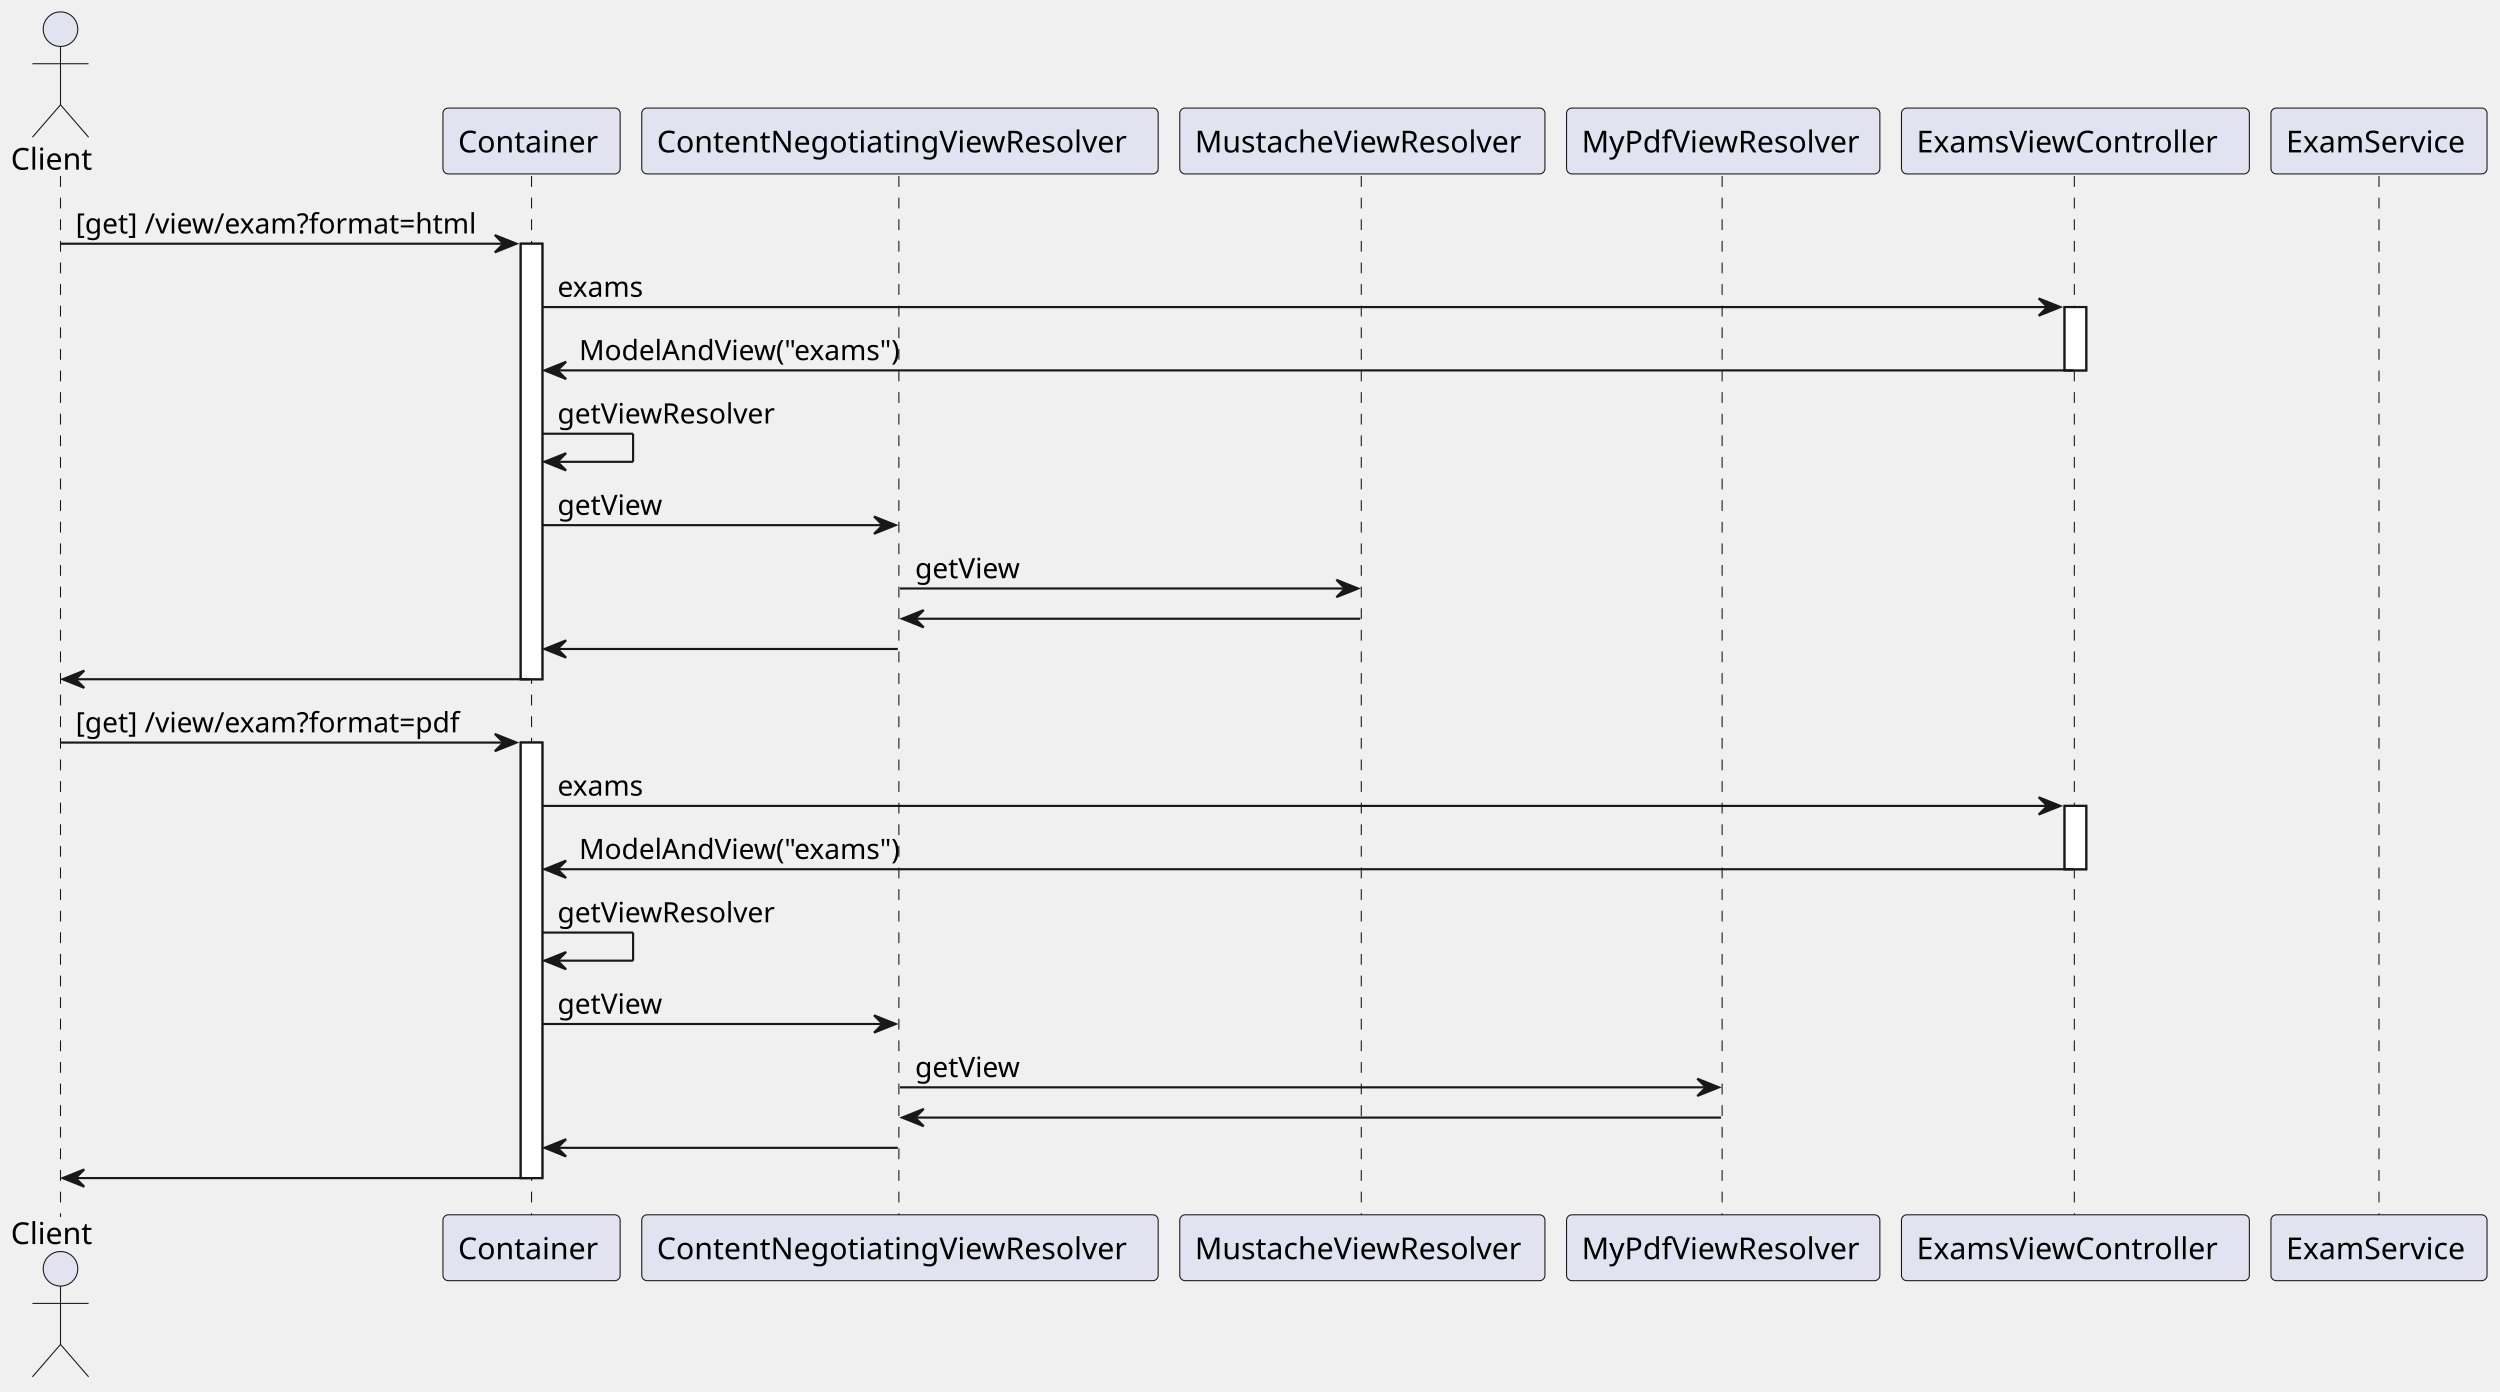
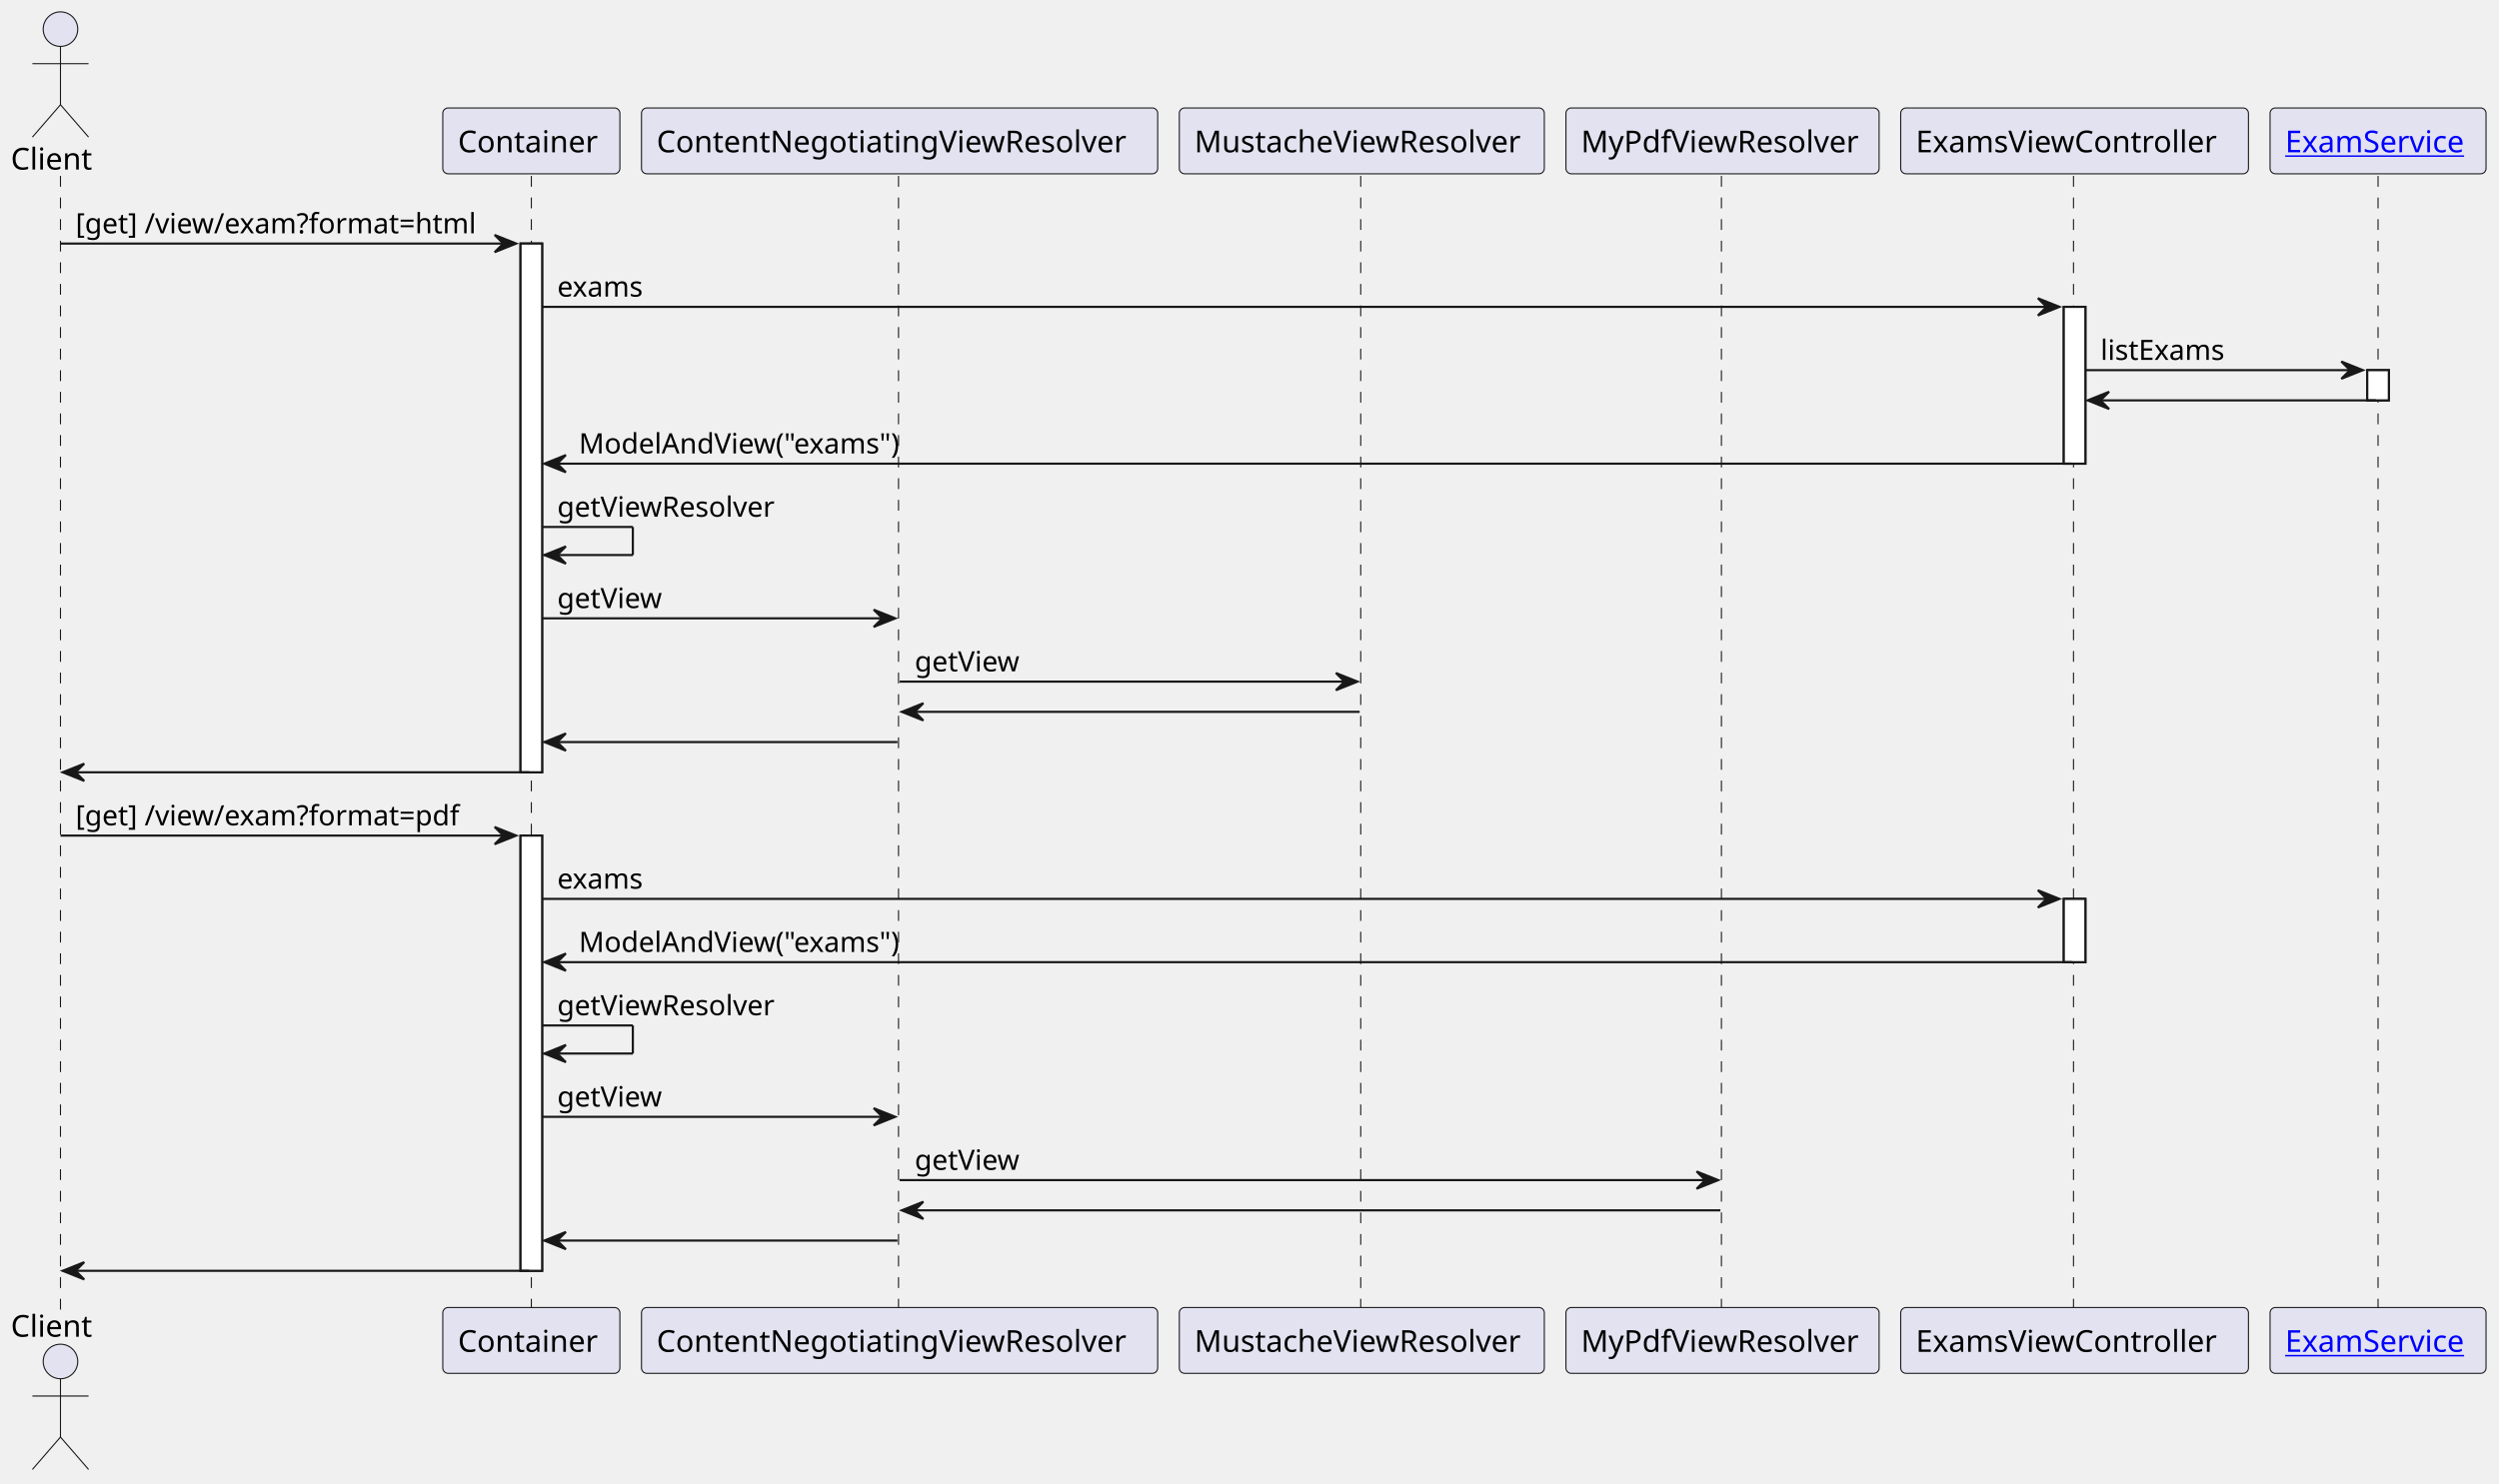
- <svg xmlns="http://www.w3.org/2000/svg" contentStyleType="text/css" height="644px" preserveAspectRatio="none" style="width:1157px;height:644px;background:#FFFFFF;" version="1.1" viewBox="0 0 1157 644" width="1157px" zoomAndPan="magnify">
+ <svg xmlns="http://www.w3.org/2000/svg" xmlns:xlink="http://www.w3.org/1999/xlink" contentStyleType="text/css" height="687px" preserveAspectRatio="none" style="width:1157px;height:687px;background:#FFFFFF;" version="1.1" viewBox="0 0 1157 687" width="1157px" zoomAndPan="magnify">
  <defs />
  <g>
-     <rect fill="#FFFFFF" height="201.553" style="stroke:#181818;stroke-width:1.0;" width="10" x="241" y="112.799" />
-     <rect fill="#FFFFFF" height="201.553" style="stroke:#181818;stroke-width:1.0;" width="10" x="241" y="343.662" />
-     <rect fill="#FFFFFF" height="29.311" style="stroke:#181818;stroke-width:1.0;" width="10" x="955.5" y="142.109" />
-     <rect fill="#FFFFFF" height="29.311" style="stroke:#181818;stroke-width:1.0;" width="10" x="955.5" y="372.973" />
-     <line style="stroke:#181818;stroke-width:0.5;stroke-dasharray:5.0,5.0;" x1="28" x2="28" y1="81.488" y2="563.215" />
-     <line style="stroke:#181818;stroke-width:0.5;stroke-dasharray:5.0,5.0;" x1="246" x2="246" y1="81.488" y2="563.215" />
-     <line style="stroke:#181818;stroke-width:0.5;stroke-dasharray:5.0,5.0;" x1="416" x2="416" y1="81.488" y2="563.215" />
-     <line style="stroke:#181818;stroke-width:0.5;stroke-dasharray:5.0,5.0;" x1="630" x2="630" y1="81.488" y2="563.215" />
-     <line style="stroke:#181818;stroke-width:0.5;stroke-dasharray:5.0,5.0;" x1="797" x2="797" y1="81.488" y2="563.215" />
-     <line style="stroke:#181818;stroke-width:0.5;stroke-dasharray:5.0,5.0;" x1="960" x2="960" y1="81.488" y2="563.215" />
-     <line style="stroke:#181818;stroke-width:0.5;stroke-dasharray:5.0,5.0;" x1="1101" x2="1101" y1="81.488" y2="563.215" />
+     <rect fill="#FFFFFF" height="244.863" style="stroke:#181818;stroke-width:1.0;" width="10" x="241" y="112.799" />
+     <rect fill="#FFFFFF" height="201.553" style="stroke:#181818;stroke-width:1.0;" width="10" x="241" y="386.973" />
+     <rect fill="#FFFFFF" height="72.621" style="stroke:#181818;stroke-width:1.0;" width="10" x="955.5" y="142.109" />
+     <rect fill="#FFFFFF" height="29.311" style="stroke:#181818;stroke-width:1.0;" width="10" x="955.5" y="416.283" />
+     <rect fill="#FFFFFF" height="14" style="stroke:#181818;stroke-width:1.0;" width="10" x="1096" y="171.42" />
+     <line style="stroke:#181818;stroke-width:0.5;stroke-dasharray:5.0,5.0;" x1="28" x2="28" y1="81.488" y2="606.525" />
+     <line style="stroke:#181818;stroke-width:0.5;stroke-dasharray:5.0,5.0;" x1="246" x2="246" y1="81.488" y2="606.525" />
+     <line style="stroke:#181818;stroke-width:0.5;stroke-dasharray:5.0,5.0;" x1="416" x2="416" y1="81.488" y2="606.525" />
+     <line style="stroke:#181818;stroke-width:0.5;stroke-dasharray:5.0,5.0;" x1="630" x2="630" y1="81.488" y2="606.525" />
+     <line style="stroke:#181818;stroke-width:0.5;stroke-dasharray:5.0,5.0;" x1="797" x2="797" y1="81.488" y2="606.525" />
+     <line style="stroke:#181818;stroke-width:0.5;stroke-dasharray:5.0,5.0;" x1="960" x2="960" y1="81.488" y2="606.525" />
+     <line style="stroke:#181818;stroke-width:0.5;stroke-dasharray:5.0,5.0;" x1="1101" x2="1101" y1="81.488" y2="606.525" />
    <text fill="#000000" font-family="sans-serif" font-size="14" lengthAdjust="spacing" textLength="40" x="5" y="78.535">Client</text>
    <ellipse cx="28" cy="13.5" fill="#E2E2F0" rx="8" ry="8" style="stroke:#181818;stroke-width:0.5;" />
    <path d="M28,21.5 L28,48.5 M15,29.5 L41,29.5 M28,48.5 L15,63.5 M28,48.5 L41,63.5 " fill="none" style="stroke:#181818;stroke-width:0.5;" />
-     <text fill="#000000" font-family="sans-serif" font-size="14" lengthAdjust="spacing" textLength="40" x="5" y="575.75">Client</text>
-     <ellipse cx="28" cy="587.203" fill="#E2E2F0" rx="8" ry="8" style="stroke:#181818;stroke-width:0.5;" />
-     <path d="M28,595.203 L28,622.203 M15,603.203 L41,603.203 M28,622.203 L15,637.203 M28,622.203 L41,637.203 " fill="none" style="stroke:#181818;stroke-width:0.5;" />
+     <text fill="#000000" font-family="sans-serif" font-size="14" lengthAdjust="spacing" textLength="40" x="5" y="619.061">Client</text>
+     <ellipse cx="28" cy="630.514" fill="#E2E2F0" rx="8" ry="8" style="stroke:#181818;stroke-width:0.5;" />
+     <path d="M28,638.514 L28,665.514 M15,646.514 L41,646.514 M28,665.514 L15,680.514 M28,665.514 L41,680.514 " fill="none" style="stroke:#181818;stroke-width:0.5;" />
    <rect fill="#E2E2F0" height="30.488" rx="2.5" ry="2.5" style="stroke:#181818;stroke-width:0.5;" width="82" x="205" y="50" />
    <text fill="#000000" font-family="sans-serif" font-size="14" lengthAdjust="spacing" textLength="68" x="212" y="70.535">Container</text>
-     <rect fill="#E2E2F0" height="30.488" rx="2.5" ry="2.5" style="stroke:#181818;stroke-width:0.5;" width="82" x="205" y="562.215" />
-     <text fill="#000000" font-family="sans-serif" font-size="14" lengthAdjust="spacing" textLength="68" x="212" y="582.75">Container</text>
+     <rect fill="#E2E2F0" height="30.488" rx="2.5" ry="2.5" style="stroke:#181818;stroke-width:0.5;" width="82" x="205" y="605.525" />
+     <text fill="#000000" font-family="sans-serif" font-size="14" lengthAdjust="spacing" textLength="68" x="212" y="626.061">Container</text>
    <rect fill="#E2E2F0" height="30.488" rx="2.5" ry="2.5" style="stroke:#181818;stroke-width:0.5;" width="239" x="297" y="50" />
    <text fill="#000000" font-family="sans-serif" font-size="14" lengthAdjust="spacing" textLength="225" x="304" y="70.535">ContentNegotiatingViewResolver</text>
-     <rect fill="#E2E2F0" height="30.488" rx="2.5" ry="2.5" style="stroke:#181818;stroke-width:0.5;" width="239" x="297" y="562.215" />
-     <text fill="#000000" font-family="sans-serif" font-size="14" lengthAdjust="spacing" textLength="225" x="304" y="582.75">ContentNegotiatingViewResolver</text>
+     <rect fill="#E2E2F0" height="30.488" rx="2.5" ry="2.5" style="stroke:#181818;stroke-width:0.5;" width="239" x="297" y="605.525" />
+     <text fill="#000000" font-family="sans-serif" font-size="14" lengthAdjust="spacing" textLength="225" x="304" y="626.061">ContentNegotiatingViewResolver</text>
    <rect fill="#E2E2F0" height="30.488" rx="2.5" ry="2.5" style="stroke:#181818;stroke-width:0.5;" width="169" x="546" y="50" />
    <text fill="#000000" font-family="sans-serif" font-size="14" lengthAdjust="spacing" textLength="155" x="553" y="70.535">MustacheViewResolver</text>
-     <rect fill="#E2E2F0" height="30.488" rx="2.5" ry="2.5" style="stroke:#181818;stroke-width:0.5;" width="169" x="546" y="562.215" />
-     <text fill="#000000" font-family="sans-serif" font-size="14" lengthAdjust="spacing" textLength="155" x="553" y="582.75">MustacheViewResolver</text>
+     <rect fill="#E2E2F0" height="30.488" rx="2.5" ry="2.5" style="stroke:#181818;stroke-width:0.5;" width="169" x="546" y="605.525" />
+     <text fill="#000000" font-family="sans-serif" font-size="14" lengthAdjust="spacing" textLength="155" x="553" y="626.061">MustacheViewResolver</text>
    <rect fill="#E2E2F0" height="30.488" rx="2.5" ry="2.5" style="stroke:#181818;stroke-width:0.5;" width="145" x="725" y="50" />
    <text fill="#000000" font-family="sans-serif" font-size="14" lengthAdjust="spacing" textLength="131" x="732" y="70.535">MyPdfViewResolver</text>
-     <rect fill="#E2E2F0" height="30.488" rx="2.5" ry="2.5" style="stroke:#181818;stroke-width:0.5;" width="145" x="725" y="562.215" />
-     <text fill="#000000" font-family="sans-serif" font-size="14" lengthAdjust="spacing" textLength="131" x="732" y="582.75">MyPdfViewResolver</text>
+     <rect fill="#E2E2F0" height="30.488" rx="2.5" ry="2.5" style="stroke:#181818;stroke-width:0.5;" width="145" x="725" y="605.525" />
+     <text fill="#000000" font-family="sans-serif" font-size="14" lengthAdjust="spacing" textLength="131" x="732" y="626.061">MyPdfViewResolver</text>
    <rect fill="#E2E2F0" height="30.488" rx="2.5" ry="2.5" style="stroke:#181818;stroke-width:0.5;" width="161" x="880" y="50" />
    <text fill="#000000" font-family="sans-serif" font-size="14" lengthAdjust="spacing" textLength="147" x="887" y="70.535">ExamsViewController</text>
-     <rect fill="#E2E2F0" height="30.488" rx="2.5" ry="2.5" style="stroke:#181818;stroke-width:0.5;" width="161" x="880" y="562.215" />
-     <text fill="#000000" font-family="sans-serif" font-size="14" lengthAdjust="spacing" textLength="147" x="887" y="582.75">ExamsViewController</text>
+     <rect fill="#E2E2F0" height="30.488" rx="2.5" ry="2.5" style="stroke:#181818;stroke-width:0.5;" width="161" x="880" y="605.525" />
+     <text fill="#000000" font-family="sans-serif" font-size="14" lengthAdjust="spacing" textLength="147" x="887" y="626.061">ExamsViewController</text>
    <rect fill="#E2E2F0" height="30.488" rx="2.5" ry="2.5" style="stroke:#181818;stroke-width:0.5;" width="100" x="1051" y="50" />
-     <text fill="#000000" font-family="sans-serif" font-size="14" lengthAdjust="spacing" textLength="86" x="1058" y="70.535">ExamService</text>
-     <rect fill="#E2E2F0" height="30.488" rx="2.5" ry="2.5" style="stroke:#181818;stroke-width:0.5;" width="100" x="1051" y="562.215" />
-     <text fill="#000000" font-family="sans-serif" font-size="14" lengthAdjust="spacing" textLength="86" x="1058" y="582.75">ExamService</text>
-     <rect fill="#FFFFFF" height="201.553" style="stroke:#181818;stroke-width:1.0;" width="10" x="241" y="112.799" />
-     <rect fill="#FFFFFF" height="201.553" style="stroke:#181818;stroke-width:1.0;" width="10" x="241" y="343.662" />
-     <rect fill="#FFFFFF" height="29.311" style="stroke:#181818;stroke-width:1.0;" width="10" x="955.5" y="142.109" />
-     <rect fill="#FFFFFF" height="29.311" style="stroke:#181818;stroke-width:1.0;" width="10" x="955.5" y="372.973" />
+     <a href="https://github.com/johnlayton/nokescourt/blob/8b49c476af2b1d4f45fcc28622f1be795a52df45/src/main/java/org/nokescourt/BulkMvcApplication.java#L103" target="_top" title="https://github.com/johnlayton/nokescourt/blob/8b49c476af2b1d4f45fcc28622f1be795a52df45/src/main/java/org/nokescourt/BulkMvcApplication.java#L103" xlink:actuate="onRequest" xlink:href="https://github.com/johnlayton/nokescourt/blob/8b49c476af2b1d4f45fcc28622f1be795a52df45/src/main/java/org/nokescourt/BulkMvcApplication.java#L103" xlink:show="new" xlink:title="https://github.com/johnlayton/nokescourt/blob/8b49c476af2b1d4f45fcc28622f1be795a52df45/src/main/java/org/nokescourt/BulkMvcApplication.java#L103" xlink:type="simple">
+       <text fill="#0000FF" font-family="sans-serif" font-size="14" lengthAdjust="spacing" text-decoration="underline" textLength="86" x="1058" y="70.535">ExamService</text>
+     </a>
+     <rect fill="#E2E2F0" height="30.488" rx="2.5" ry="2.5" style="stroke:#181818;stroke-width:0.5;" width="100" x="1051" y="605.525" />
+     <a href="https://github.com/johnlayton/nokescourt/blob/8b49c476af2b1d4f45fcc28622f1be795a52df45/src/main/java/org/nokescourt/BulkMvcApplication.java#L103" target="_top" title="https://github.com/johnlayton/nokescourt/blob/8b49c476af2b1d4f45fcc28622f1be795a52df45/src/main/java/org/nokescourt/BulkMvcApplication.java#L103" xlink:actuate="onRequest" xlink:href="https://github.com/johnlayton/nokescourt/blob/8b49c476af2b1d4f45fcc28622f1be795a52df45/src/main/java/org/nokescourt/BulkMvcApplication.java#L103" xlink:show="new" xlink:title="https://github.com/johnlayton/nokescourt/blob/8b49c476af2b1d4f45fcc28622f1be795a52df45/src/main/java/org/nokescourt/BulkMvcApplication.java#L103" xlink:type="simple">
+       <text fill="#0000FF" font-family="sans-serif" font-size="14" lengthAdjust="spacing" text-decoration="underline" textLength="86" x="1058" y="626.061">ExamService</text>
+     </a>
+     <rect fill="#FFFFFF" height="244.863" style="stroke:#181818;stroke-width:1.0;" width="10" x="241" y="112.799" />
+     <rect fill="#FFFFFF" height="201.553" style="stroke:#181818;stroke-width:1.0;" width="10" x="241" y="386.973" />
+     <rect fill="#FFFFFF" height="72.621" style="stroke:#181818;stroke-width:1.0;" width="10" x="955.5" y="142.109" />
+     <rect fill="#FFFFFF" height="29.311" style="stroke:#181818;stroke-width:1.0;" width="10" x="955.5" y="416.283" />
+     <rect fill="#FFFFFF" height="14" style="stroke:#181818;stroke-width:1.0;" width="10" x="1096" y="171.42" />
    <polygon fill="#181818" points="229,108.799,239,112.799,229,116.799,233,112.799" style="stroke:#181818;stroke-width:1.0;" />
    <line style="stroke:#181818;stroke-width:1.0;" x1="28" x2="235" y1="112.799" y2="112.799" />
    <text fill="#000000" font-family="sans-serif" font-size="13" lengthAdjust="spacing" textLength="194" x="35" y="108.057">[get] /view/exam?format=html</text>
    <polygon fill="#181818" points="943.5,138.109,953.5,142.109,943.5,146.109,947.5,142.109" style="stroke:#181818;stroke-width:1.0;" />
    <line style="stroke:#181818;stroke-width:1.0;" x1="251" x2="949.5" y1="142.109" y2="142.109" />
    <text fill="#000000" font-family="sans-serif" font-size="13" lengthAdjust="spacing" textLength="41" x="258" y="137.367">exams</text>
-     <polygon fill="#181818" points="262,167.42,252,171.42,262,175.42,258,171.42" style="stroke:#181818;stroke-width:1.0;" />
-     <line style="stroke:#181818;stroke-width:1.0;" x1="256" x2="959.5" y1="171.42" y2="171.42" />
-     <text fill="#000000" font-family="sans-serif" font-size="13" lengthAdjust="spacing" textLength="151" x="268" y="166.678">ModelAndView("exams")</text>
-     <line style="stroke:#181818;stroke-width:1.0;" x1="251" x2="293" y1="200.731" y2="200.731" />
-     <line style="stroke:#181818;stroke-width:1.0;" x1="293" x2="293" y1="200.731" y2="213.731" />
-     <line style="stroke:#181818;stroke-width:1.0;" x1="252" x2="293" y1="213.731" y2="213.731" />
-     <polygon fill="#181818" points="262,209.731,252,213.731,262,217.731,258,213.731" style="stroke:#181818;stroke-width:1.0;" />
-     <text fill="#000000" font-family="sans-serif" font-size="13" lengthAdjust="spacing" textLength="102" x="258" y="195.988">getViewResolver</text>
-     <polygon fill="#181818" points="404.5,239.041,414.5,243.041,404.5,247.041,408.5,243.041" style="stroke:#181818;stroke-width:1.0;" />
-     <line style="stroke:#181818;stroke-width:1.0;" x1="251" x2="410.5" y1="243.041" y2="243.041" />
-     <text fill="#000000" font-family="sans-serif" font-size="13" lengthAdjust="spacing" textLength="49" x="258" y="238.299">getView</text>
-     <polygon fill="#181818" points="618.5,268.352,628.5,272.352,618.5,276.352,622.5,272.352" style="stroke:#181818;stroke-width:1.0;" />
-     <line style="stroke:#181818;stroke-width:1.0;" x1="416.5" x2="624.5" y1="272.352" y2="272.352" />
-     <text fill="#000000" font-family="sans-serif" font-size="13" lengthAdjust="spacing" textLength="49" x="423.5" y="267.609">getView</text>
-     <polygon fill="#181818" points="427.5,282.352,417.5,286.352,427.5,290.352,423.5,286.352" style="stroke:#181818;stroke-width:1.0;" />
-     <line style="stroke:#181818;stroke-width:1.0;" x1="421.5" x2="629.5" y1="286.352" y2="286.352" />
-     <polygon fill="#181818" points="262,296.352,252,300.352,262,304.352,258,300.352" style="stroke:#181818;stroke-width:1.0;" />
-     <line style="stroke:#181818;stroke-width:1.0;" x1="256" x2="415.5" y1="300.352" y2="300.352" />
-     <polygon fill="#181818" points="39,310.352,29,314.352,39,318.352,35,314.352" style="stroke:#181818;stroke-width:1.0;" />
-     <line style="stroke:#181818;stroke-width:1.0;" x1="33" x2="245" y1="314.352" y2="314.352" />
-     <polygon fill="#181818" points="229,339.662,239,343.662,229,347.662,233,343.662" style="stroke:#181818;stroke-width:1.0;" />
-     <line style="stroke:#181818;stroke-width:1.0;" x1="28" x2="235" y1="343.662" y2="343.662" />
-     <text fill="#000000" font-family="sans-serif" font-size="13" lengthAdjust="spacing" textLength="186" x="35" y="338.92">[get] /view/exam?format=pdf</text>
-     <polygon fill="#181818" points="943.5,368.973,953.5,372.973,943.5,376.973,947.5,372.973" style="stroke:#181818;stroke-width:1.0;" />
-     <line style="stroke:#181818;stroke-width:1.0;" x1="251" x2="949.5" y1="372.973" y2="372.973" />
-     <text fill="#000000" font-family="sans-serif" font-size="13" lengthAdjust="spacing" textLength="41" x="258" y="368.231">exams</text>
-     <polygon fill="#181818" points="262,398.283,252,402.283,262,406.283,258,402.283" style="stroke:#181818;stroke-width:1.0;" />
-     <line style="stroke:#181818;stroke-width:1.0;" x1="256" x2="959.5" y1="402.283" y2="402.283" />
-     <text fill="#000000" font-family="sans-serif" font-size="13" lengthAdjust="spacing" textLength="151" x="268" y="397.541">ModelAndView("exams")</text>
-     <line style="stroke:#181818;stroke-width:1.0;" x1="251" x2="293" y1="431.594" y2="431.594" />
-     <line style="stroke:#181818;stroke-width:1.0;" x1="293" x2="293" y1="431.594" y2="444.594" />
-     <line style="stroke:#181818;stroke-width:1.0;" x1="252" x2="293" y1="444.594" y2="444.594" />
-     <polygon fill="#181818" points="262,440.594,252,444.594,262,448.594,258,444.594" style="stroke:#181818;stroke-width:1.0;" />
-     <text fill="#000000" font-family="sans-serif" font-size="13" lengthAdjust="spacing" textLength="102" x="258" y="426.852">getViewResolver</text>
-     <polygon fill="#181818" points="404.5,469.904,414.5,473.904,404.5,477.904,408.5,473.904" style="stroke:#181818;stroke-width:1.0;" />
-     <line style="stroke:#181818;stroke-width:1.0;" x1="251" x2="410.5" y1="473.904" y2="473.904" />
-     <text fill="#000000" font-family="sans-serif" font-size="13" lengthAdjust="spacing" textLength="49" x="258" y="469.162">getView</text>
-     <polygon fill="#181818" points="785.5,499.215,795.5,503.215,785.5,507.215,789.5,503.215" style="stroke:#181818;stroke-width:1.0;" />
-     <line style="stroke:#181818;stroke-width:1.0;" x1="416.5" x2="791.5" y1="503.215" y2="503.215" />
-     <text fill="#000000" font-family="sans-serif" font-size="13" lengthAdjust="spacing" textLength="49" x="423.5" y="498.473">getView</text>
-     <polygon fill="#181818" points="427.5,513.215,417.5,517.215,427.5,521.215,423.5,517.215" style="stroke:#181818;stroke-width:1.0;" />
-     <line style="stroke:#181818;stroke-width:1.0;" x1="421.5" x2="796.5" y1="517.215" y2="517.215" />
-     <polygon fill="#181818" points="262,527.215,252,531.215,262,535.215,258,531.215" style="stroke:#181818;stroke-width:1.0;" />
-     <line style="stroke:#181818;stroke-width:1.0;" x1="256" x2="415.5" y1="531.215" y2="531.215" />
-     <polygon fill="#181818" points="39,541.215,29,545.215,39,549.215,35,545.215" style="stroke:#181818;stroke-width:1.0;" />
-     <line style="stroke:#181818;stroke-width:1.0;" x1="33" x2="245" y1="545.215" y2="545.215" />
+     <polygon fill="#181818" points="1084,167.42,1094,171.42,1084,175.42,1088,171.42" style="stroke:#181818;stroke-width:1.0;" />
+     <line style="stroke:#181818;stroke-width:1.0;" x1="965.5" x2="1090" y1="171.42" y2="171.42" />
+     <text fill="#000000" font-family="sans-serif" font-size="13" lengthAdjust="spacing" textLength="61" x="972.5" y="166.678">listExams</text>
+     <polygon fill="#181818" points="976.5,181.42,966.5,185.42,976.5,189.42,972.5,185.42" style="stroke:#181818;stroke-width:1.0;" />
+     <line style="stroke:#181818;stroke-width:1.0;" x1="970.5" x2="1100" y1="185.42" y2="185.42" />
+     <polygon fill="#181818" points="262,210.731,252,214.731,262,218.731,258,214.731" style="stroke:#181818;stroke-width:1.0;" />
+     <line style="stroke:#181818;stroke-width:1.0;" x1="256" x2="959.5" y1="214.731" y2="214.731" />
+     <text fill="#000000" font-family="sans-serif" font-size="13" lengthAdjust="spacing" textLength="151" x="268" y="209.988">ModelAndView("exams")</text>
+     <line style="stroke:#181818;stroke-width:1.0;" x1="251" x2="293" y1="244.041" y2="244.041" />
+     <line style="stroke:#181818;stroke-width:1.0;" x1="293" x2="293" y1="244.041" y2="257.041" />
+     <line style="stroke:#181818;stroke-width:1.0;" x1="252" x2="293" y1="257.041" y2="257.041" />
+     <polygon fill="#181818" points="262,253.041,252,257.041,262,261.041,258,257.041" style="stroke:#181818;stroke-width:1.0;" />
+     <text fill="#000000" font-family="sans-serif" font-size="13" lengthAdjust="spacing" textLength="102" x="258" y="239.299">getViewResolver</text>
+     <polygon fill="#181818" points="404.5,282.352,414.5,286.352,404.5,290.352,408.5,286.352" style="stroke:#181818;stroke-width:1.0;" />
+     <line style="stroke:#181818;stroke-width:1.0;" x1="251" x2="410.5" y1="286.352" y2="286.352" />
+     <text fill="#000000" font-family="sans-serif" font-size="13" lengthAdjust="spacing" textLength="49" x="258" y="281.609">getView</text>
+     <polygon fill="#181818" points="618.5,311.662,628.5,315.662,618.5,319.662,622.5,315.662" style="stroke:#181818;stroke-width:1.0;" />
+     <line style="stroke:#181818;stroke-width:1.0;" x1="416.5" x2="624.5" y1="315.662" y2="315.662" />
+     <text fill="#000000" font-family="sans-serif" font-size="13" lengthAdjust="spacing" textLength="49" x="423.5" y="310.92">getView</text>
+     <polygon fill="#181818" points="427.5,325.662,417.5,329.662,427.5,333.662,423.5,329.662" style="stroke:#181818;stroke-width:1.0;" />
+     <line style="stroke:#181818;stroke-width:1.0;" x1="421.5" x2="629.5" y1="329.662" y2="329.662" />
+     <polygon fill="#181818" points="262,339.662,252,343.662,262,347.662,258,343.662" style="stroke:#181818;stroke-width:1.0;" />
+     <line style="stroke:#181818;stroke-width:1.0;" x1="256" x2="415.5" y1="343.662" y2="343.662" />
+     <polygon fill="#181818" points="39,353.662,29,357.662,39,361.662,35,357.662" style="stroke:#181818;stroke-width:1.0;" />
+     <line style="stroke:#181818;stroke-width:1.0;" x1="33" x2="245" y1="357.662" y2="357.662" />
+     <polygon fill="#181818" points="229,382.973,239,386.973,229,390.973,233,386.973" style="stroke:#181818;stroke-width:1.0;" />
+     <line style="stroke:#181818;stroke-width:1.0;" x1="28" x2="235" y1="386.973" y2="386.973" />
+     <text fill="#000000" font-family="sans-serif" font-size="13" lengthAdjust="spacing" textLength="186" x="35" y="382.231">[get] /view/exam?format=pdf</text>
+     <polygon fill="#181818" points="943.5,412.283,953.5,416.283,943.5,420.283,947.5,416.283" style="stroke:#181818;stroke-width:1.0;" />
+     <line style="stroke:#181818;stroke-width:1.0;" x1="251" x2="949.5" y1="416.283" y2="416.283" />
+     <text fill="#000000" font-family="sans-serif" font-size="13" lengthAdjust="spacing" textLength="41" x="258" y="411.541">exams</text>
+     <polygon fill="#181818" points="262,441.594,252,445.594,262,449.594,258,445.594" style="stroke:#181818;stroke-width:1.0;" />
+     <line style="stroke:#181818;stroke-width:1.0;" x1="256" x2="959.5" y1="445.594" y2="445.594" />
+     <text fill="#000000" font-family="sans-serif" font-size="13" lengthAdjust="spacing" textLength="151" x="268" y="440.852">ModelAndView("exams")</text>
+     <line style="stroke:#181818;stroke-width:1.0;" x1="251" x2="293" y1="474.904" y2="474.904" />
+     <line style="stroke:#181818;stroke-width:1.0;" x1="293" x2="293" y1="474.904" y2="487.904" />
+     <line style="stroke:#181818;stroke-width:1.0;" x1="252" x2="293" y1="487.904" y2="487.904" />
+     <polygon fill="#181818" points="262,483.904,252,487.904,262,491.904,258,487.904" style="stroke:#181818;stroke-width:1.0;" />
+     <text fill="#000000" font-family="sans-serif" font-size="13" lengthAdjust="spacing" textLength="102" x="258" y="470.162">getViewResolver</text>
+     <polygon fill="#181818" points="404.5,513.215,414.5,517.215,404.5,521.215,408.5,517.215" style="stroke:#181818;stroke-width:1.0;" />
+     <line style="stroke:#181818;stroke-width:1.0;" x1="251" x2="410.5" y1="517.215" y2="517.215" />
+     <text fill="#000000" font-family="sans-serif" font-size="13" lengthAdjust="spacing" textLength="49" x="258" y="512.473">getView</text>
+     <polygon fill="#181818" points="785.5,542.525,795.5,546.525,785.5,550.525,789.5,546.525" style="stroke:#181818;stroke-width:1.0;" />
+     <line style="stroke:#181818;stroke-width:1.0;" x1="416.5" x2="791.5" y1="546.525" y2="546.525" />
+     <text fill="#000000" font-family="sans-serif" font-size="13" lengthAdjust="spacing" textLength="49" x="423.5" y="541.783">getView</text>
+     <polygon fill="#181818" points="427.5,556.525,417.5,560.525,427.5,564.525,423.5,560.525" style="stroke:#181818;stroke-width:1.0;" />
+     <line style="stroke:#181818;stroke-width:1.0;" x1="421.5" x2="796.5" y1="560.525" y2="560.525" />
+     <polygon fill="#181818" points="262,570.525,252,574.525,262,578.525,258,574.525" style="stroke:#181818;stroke-width:1.0;" />
+     <line style="stroke:#181818;stroke-width:1.0;" x1="256" x2="415.5" y1="574.525" y2="574.525" />
+     <polygon fill="#181818" points="39,584.525,29,588.525,39,592.525,35,588.525" style="stroke:#181818;stroke-width:1.0;" />
+     <line style="stroke:#181818;stroke-width:1.0;" x1="33" x2="245" y1="588.525" y2="588.525" />
  </g>
</svg>
